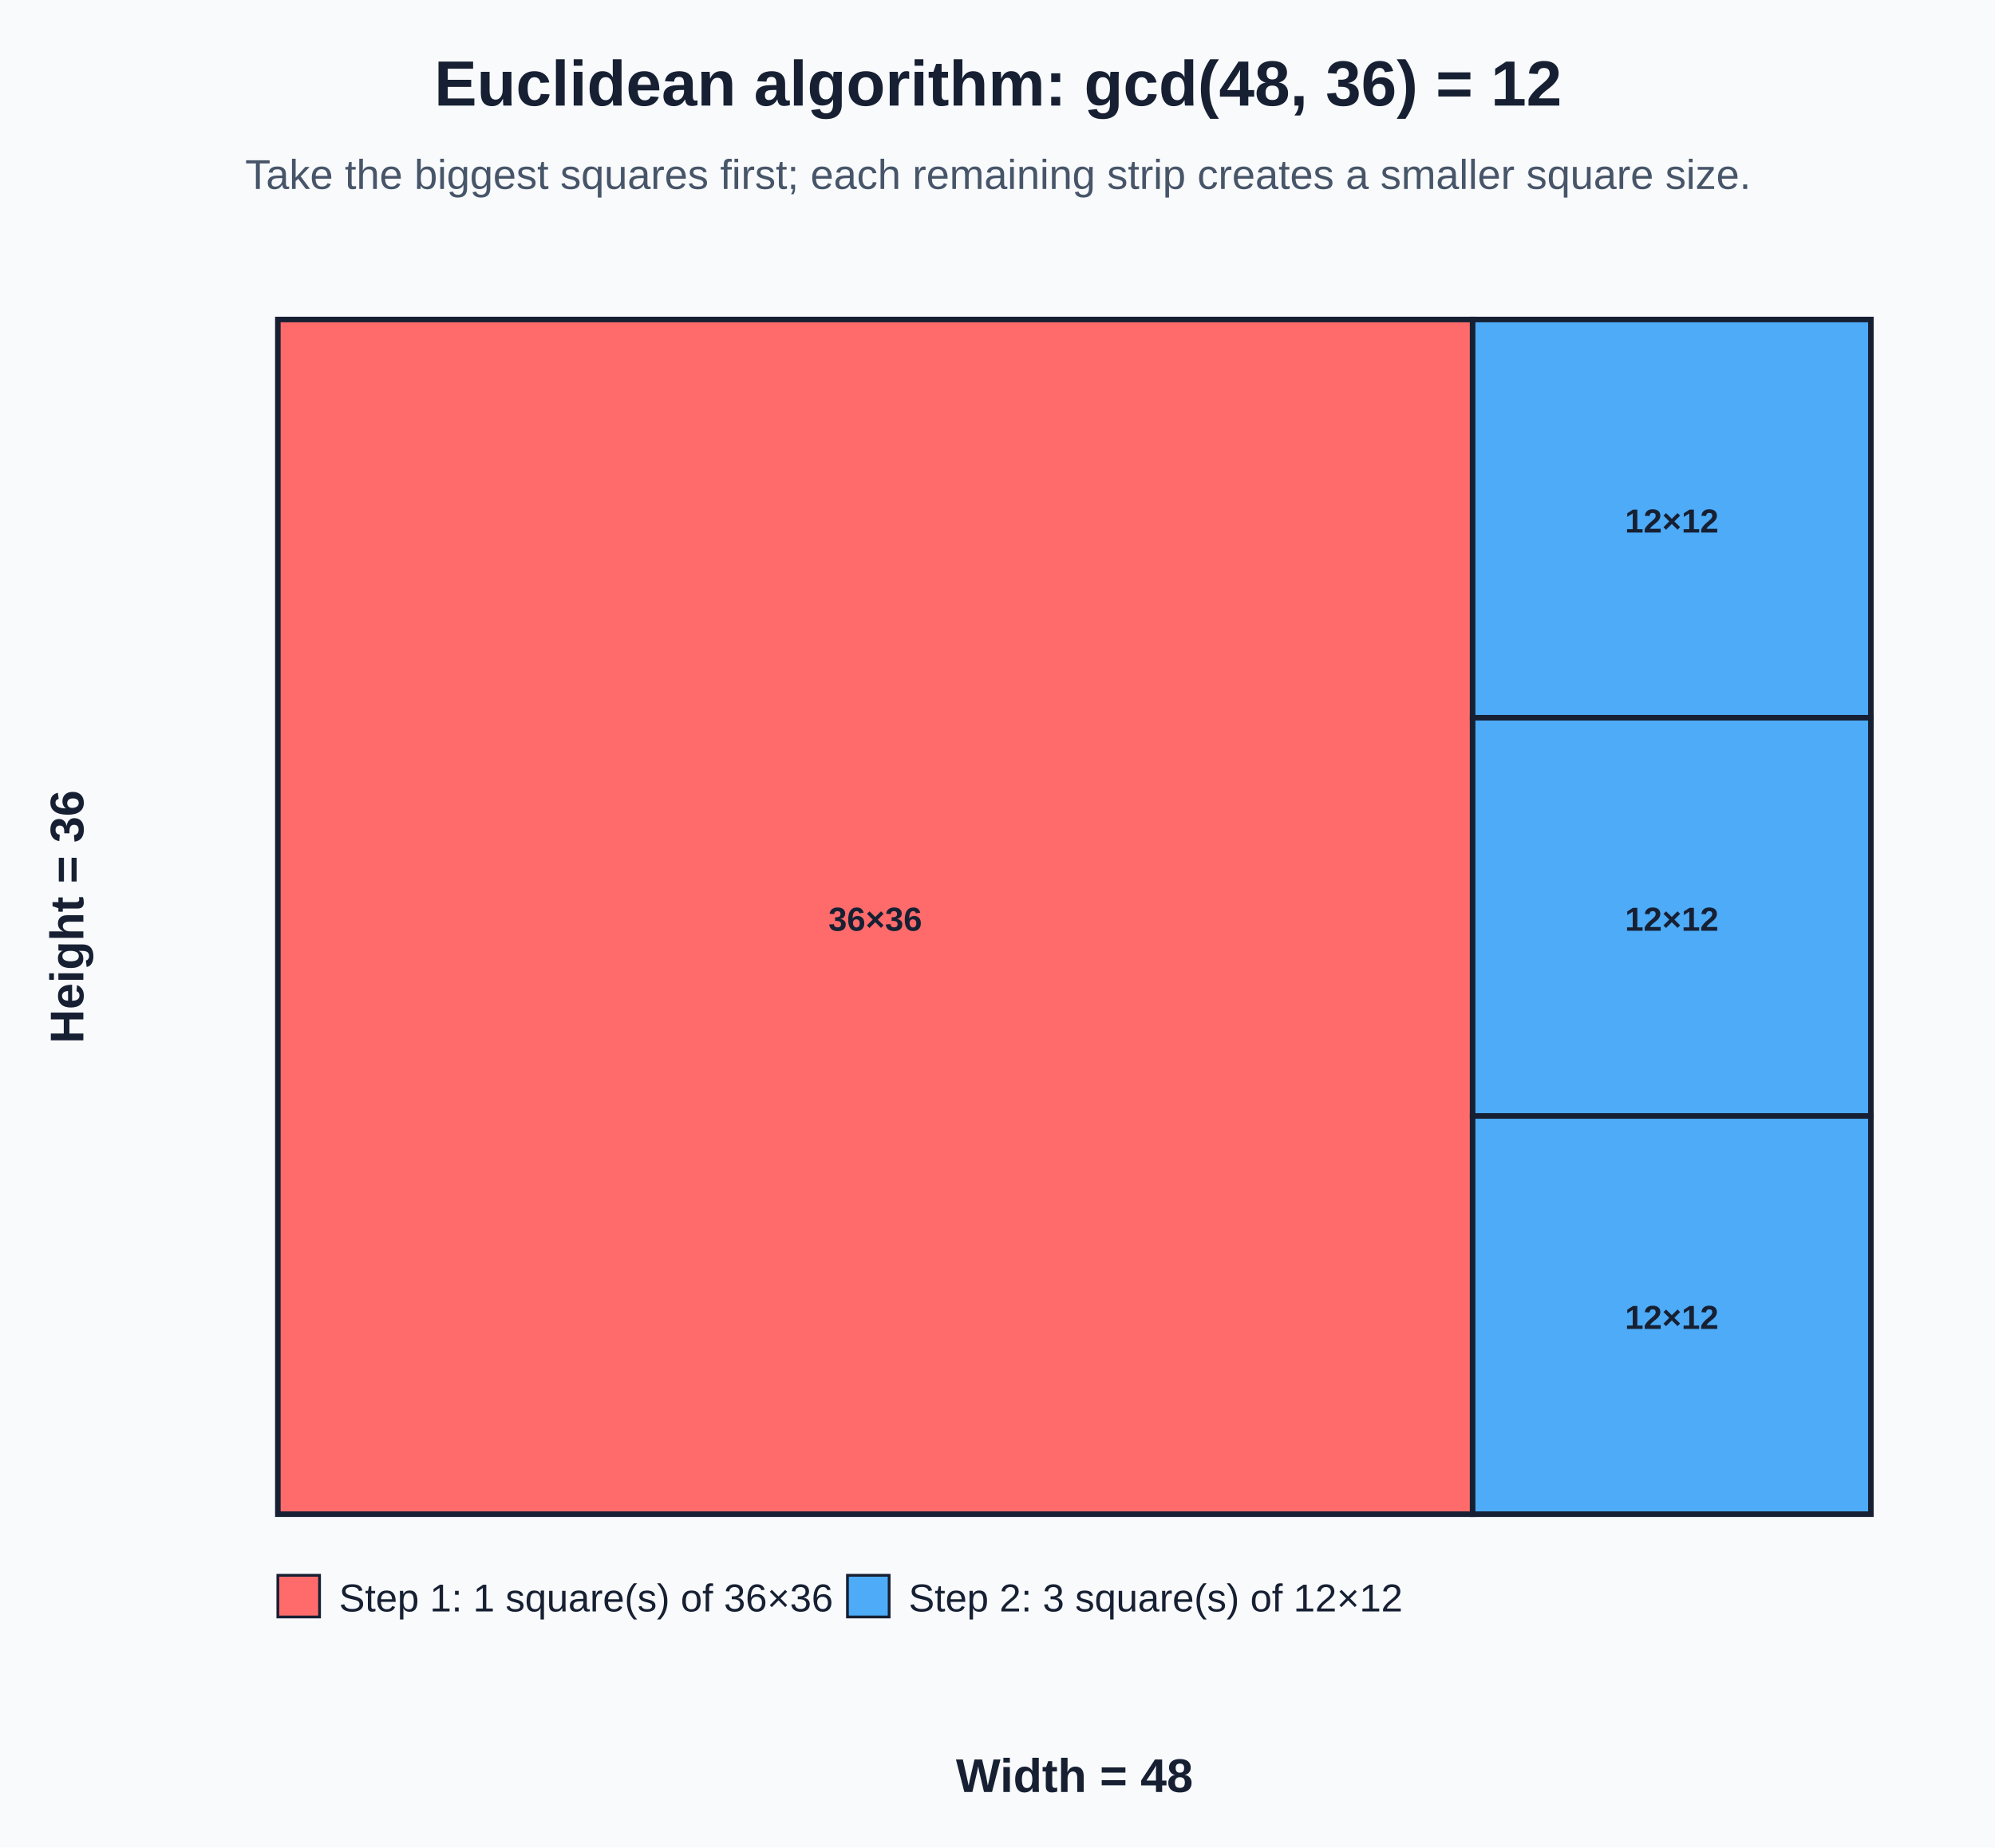
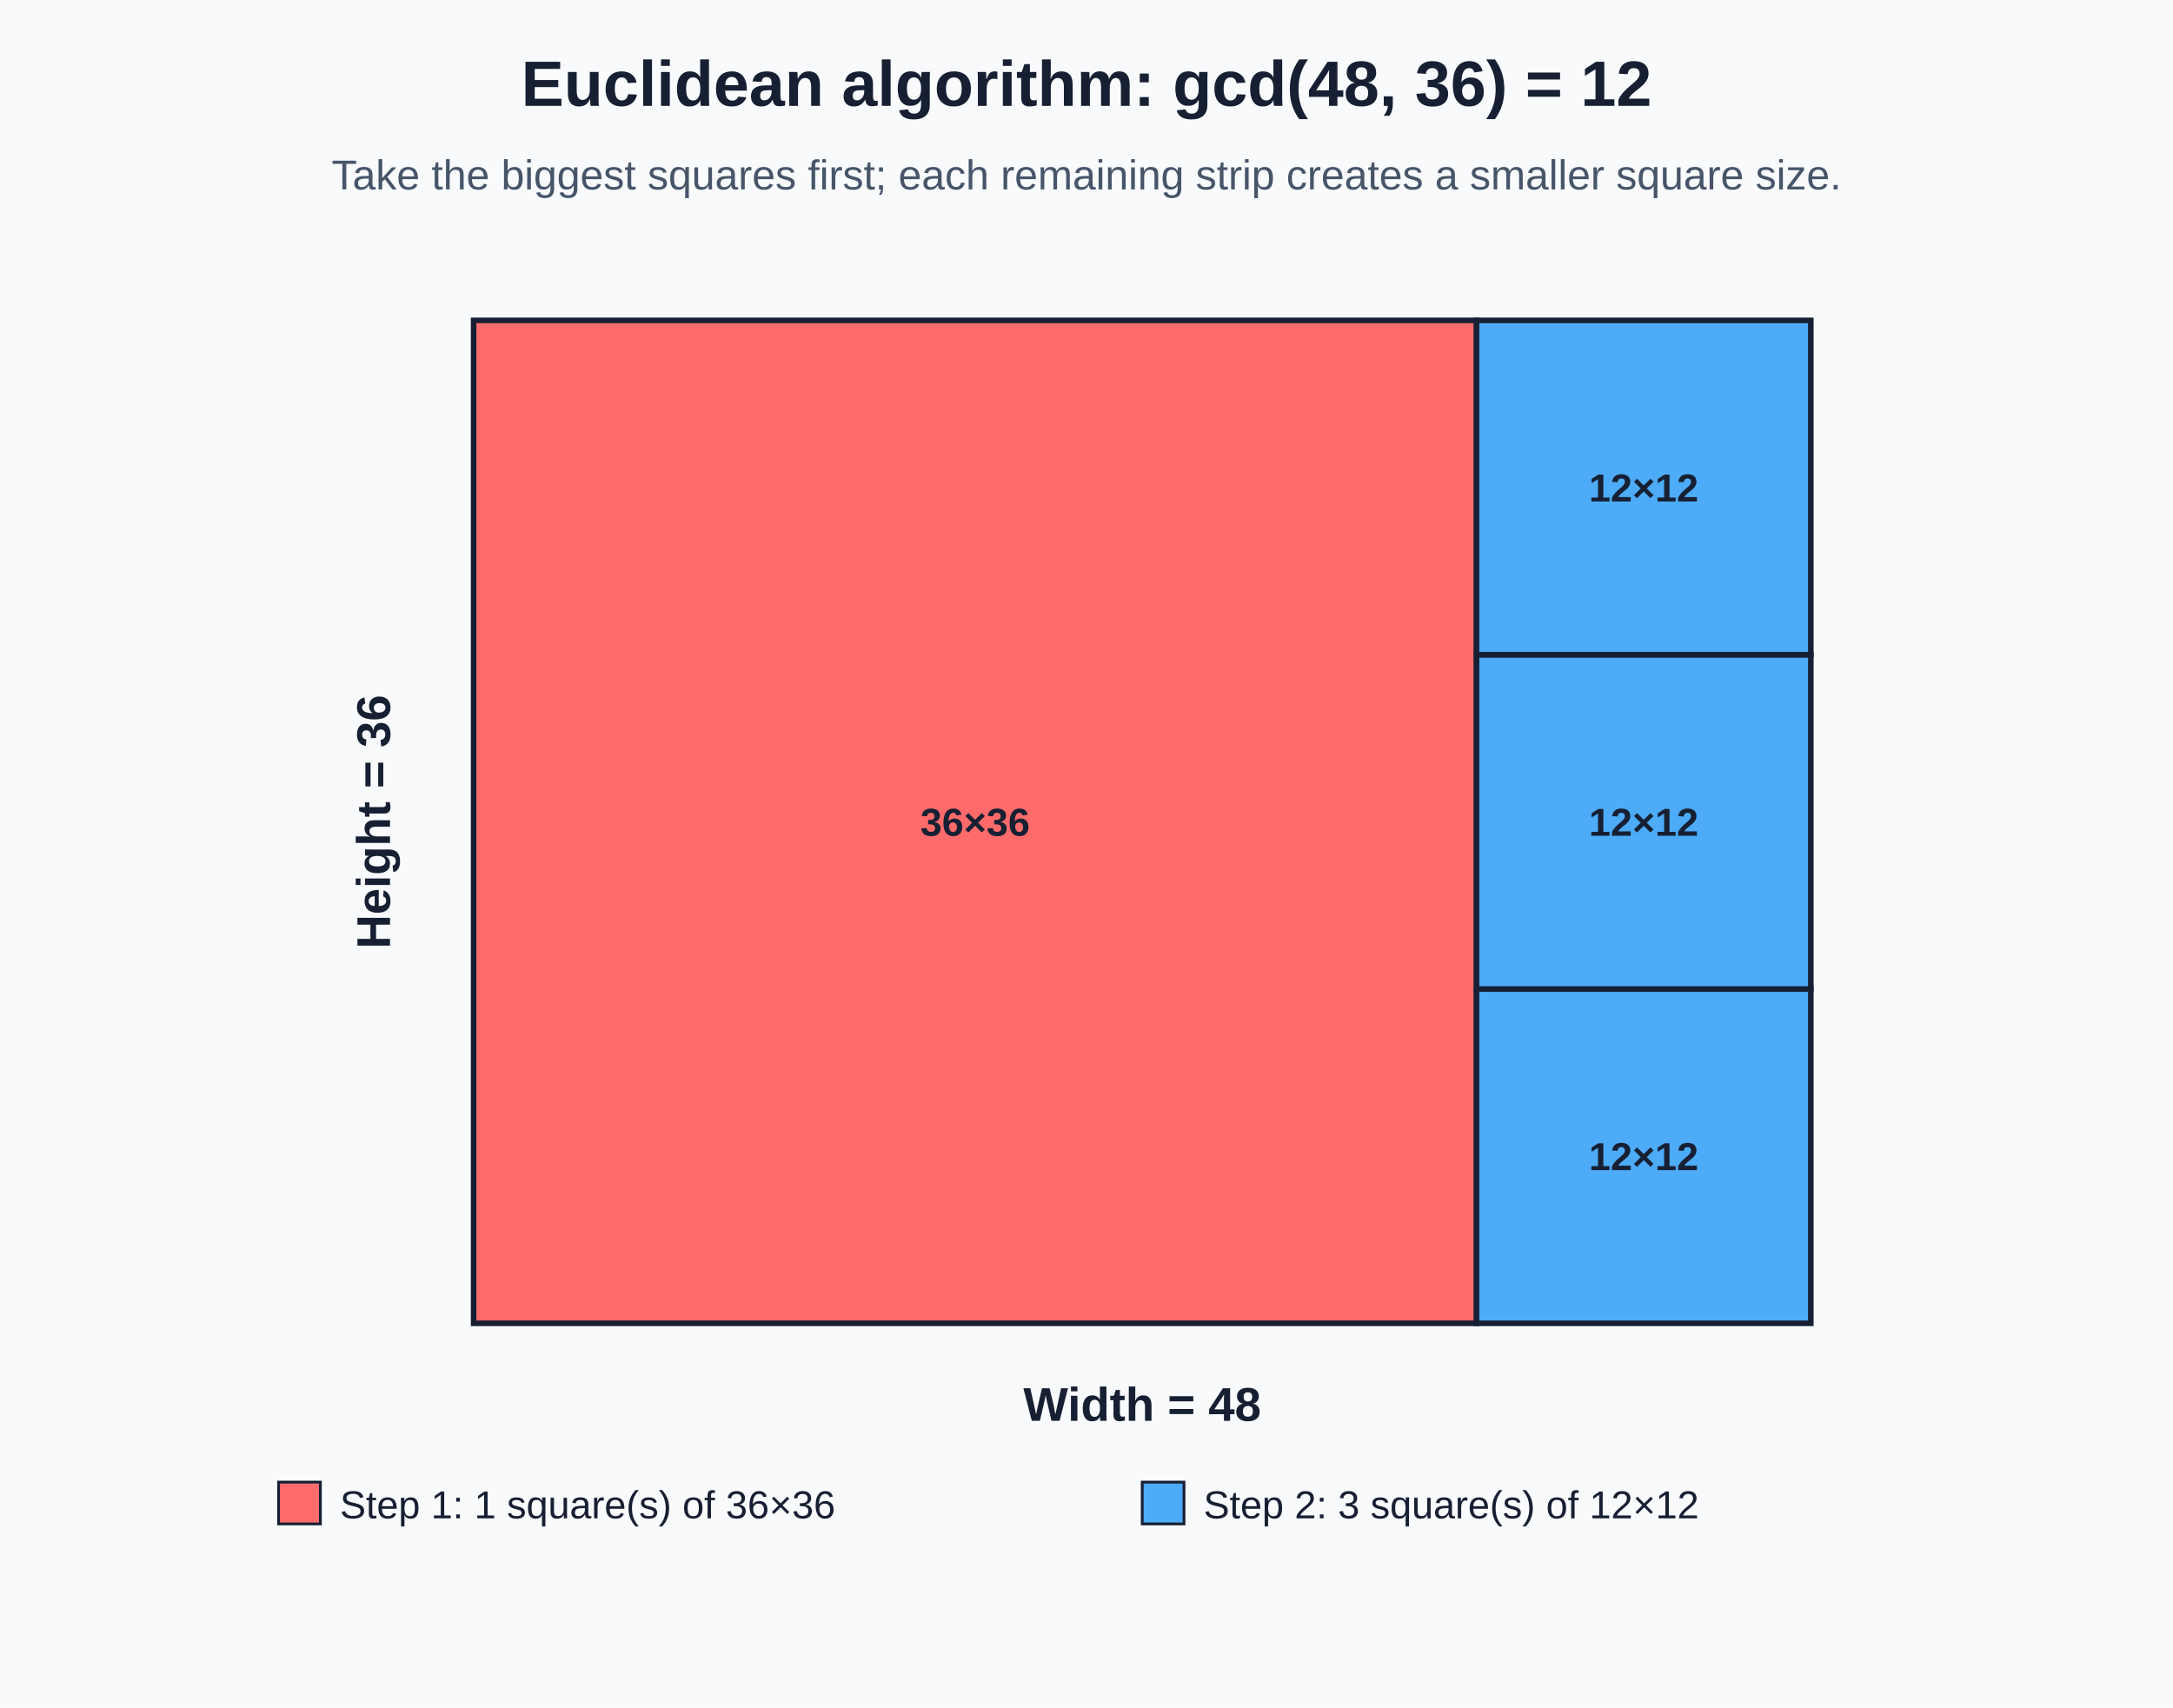
- <svg xmlns="http://www.w3.org/2000/svg" width="718" height="665" viewBox="0 0 718 665">
+ <svg xmlns="http://www.w3.org/2000/svg" viewBox="0 0 780 613" width="100%" height="100%">
  <rect width="100%" height="100%" fill="#f8fafc" />
-   <text x="359.2" y="38" text-anchor="middle" font-family="Arial, sans-serif" font-size="23" font-weight="bold" fill="#172033">Euclidean algorithm: gcd(48, 36) = 12</text>
-   <text x="359.2" y="68" text-anchor="middle" font-family="Arial, sans-serif" font-size="15" fill="#475569">Take the biggest squares first; each remaining strip creates a smaller square size.</text>
+   <text x="390.0" y="38" text-anchor="middle" font-family="Arial, sans-serif" font-size="23" font-weight="bold" fill="#172033">Euclidean algorithm: gcd(48, 36) = 12</text>
+   <text x="390.0" y="68" text-anchor="middle" font-family="Arial, sans-serif" font-size="15" fill="#475569">Take the biggest squares first; each remaining strip creates a smaller square size.</text>
  <g>
-     <rect x="100.00" y="115.00" width="430.00" height="430.00" fill="#ff6b6b" stroke="#172033" stroke-width="2" />
-     <text x="315.00" y="335.00" text-anchor="middle" font-family="Arial, sans-serif" font-size="12" font-weight="bold" fill="#172033">36×36</text>
-     <rect x="530.00" y="401.67" width="143.33" height="143.33" fill="#4dabf7" stroke="#172033" stroke-width="2" />
-     <text x="601.67" y="478.33" text-anchor="middle" font-family="Arial, sans-serif" font-size="12" font-weight="bold" fill="#172033">12×12</text>
-     <rect x="530.00" y="258.33" width="143.33" height="143.33" fill="#4dabf7" stroke="#172033" stroke-width="2" />
-     <text x="601.67" y="335.00" text-anchor="middle" font-family="Arial, sans-serif" font-size="12" font-weight="bold" fill="#172033">12×12</text>
-     <rect x="530.00" y="115.00" width="143.33" height="143.33" fill="#4dabf7" stroke="#172033" stroke-width="2" />
-     <text x="601.67" y="191.67" text-anchor="middle" font-family="Arial, sans-serif" font-size="12" font-weight="bold" fill="#172033">12×12</text>
+     <rect x="170.00" y="115.00" width="360.00" height="360.00" fill="#ff6b6b" stroke="#172033" stroke-width="2" />
+     <text x="350.00" y="300.00" text-anchor="middle" font-family="Arial, sans-serif" font-size="14" font-weight="bold" fill="#172033">36×36</text>
+     <rect x="530.00" y="355.00" width="120.00" height="120.00" fill="#4dabf7" stroke="#172033" stroke-width="2" />
+     <text x="590.00" y="420.00" text-anchor="middle" font-family="Arial, sans-serif" font-size="14" font-weight="bold" fill="#172033">12×12</text>
+     <rect x="530.00" y="235.00" width="120.00" height="120.00" fill="#4dabf7" stroke="#172033" stroke-width="2" />
+     <text x="590.00" y="300.00" text-anchor="middle" font-family="Arial, sans-serif" font-size="14" font-weight="bold" fill="#172033">12×12</text>
+     <rect x="530.00" y="115.00" width="120.00" height="120.00" fill="#4dabf7" stroke="#172033" stroke-width="2" />
+     <text x="590.00" y="180.00" text-anchor="middle" font-family="Arial, sans-serif" font-size="14" font-weight="bold" fill="#172033">12×12</text>
  </g>
-   <rect x="100" y="567.0" width="15" height="15" fill="#ff6b6b" stroke="#172033" />
-   <text x="122" y="580.0" font-family="Arial, sans-serif" font-size="14" fill="#172033">Step 1: 1 square(s) of 36×36</text>
-   <rect x="305" y="567.0" width="15" height="15" fill="#4dabf7" stroke="#172033" />
-   <text x="327" y="580.0" font-family="Arial, sans-serif" font-size="14" fill="#172033">Step 2: 3 square(s) of 12×12</text>
-   <text x="386.7" y="645.0" text-anchor="middle" font-family="Arial, sans-serif" font-size="17" font-weight="bold" fill="#172033">Width = 48</text>
-   <text x="30" y="330.0" text-anchor="middle" font-family="Arial, sans-serif" font-size="17" font-weight="bold" fill="#172033" transform="rotate(-90 30 330.0)">Height = 36</text>
+   <rect x="100.0" y="532.0" width="15" height="15" fill="#ff6b6b" stroke="#172033" />
+   <text x="122.0" y="545.0" font-family="Arial, sans-serif" font-size="14" fill="#172033">Step 1: 1 square(s) of 36×36</text>
+   <rect x="410.0" y="532.0" width="15" height="15" fill="#4dabf7" stroke="#172033" />
+   <text x="432.0" y="545.0" font-family="Arial, sans-serif" font-size="14" fill="#172033">Step 2: 3 square(s) of 12×12</text>
+   <text x="410.0" y="510.0" text-anchor="middle" font-family="Arial, sans-serif" font-size="17" font-weight="bold" fill="#172033">Width = 48</text>
+   <text x="140.0" y="295.0" text-anchor="middle" font-family="Arial, sans-serif" font-size="17" font-weight="bold" fill="#172033" transform="rotate(-90 140.0 295.0)">Height = 36</text>
</svg>
